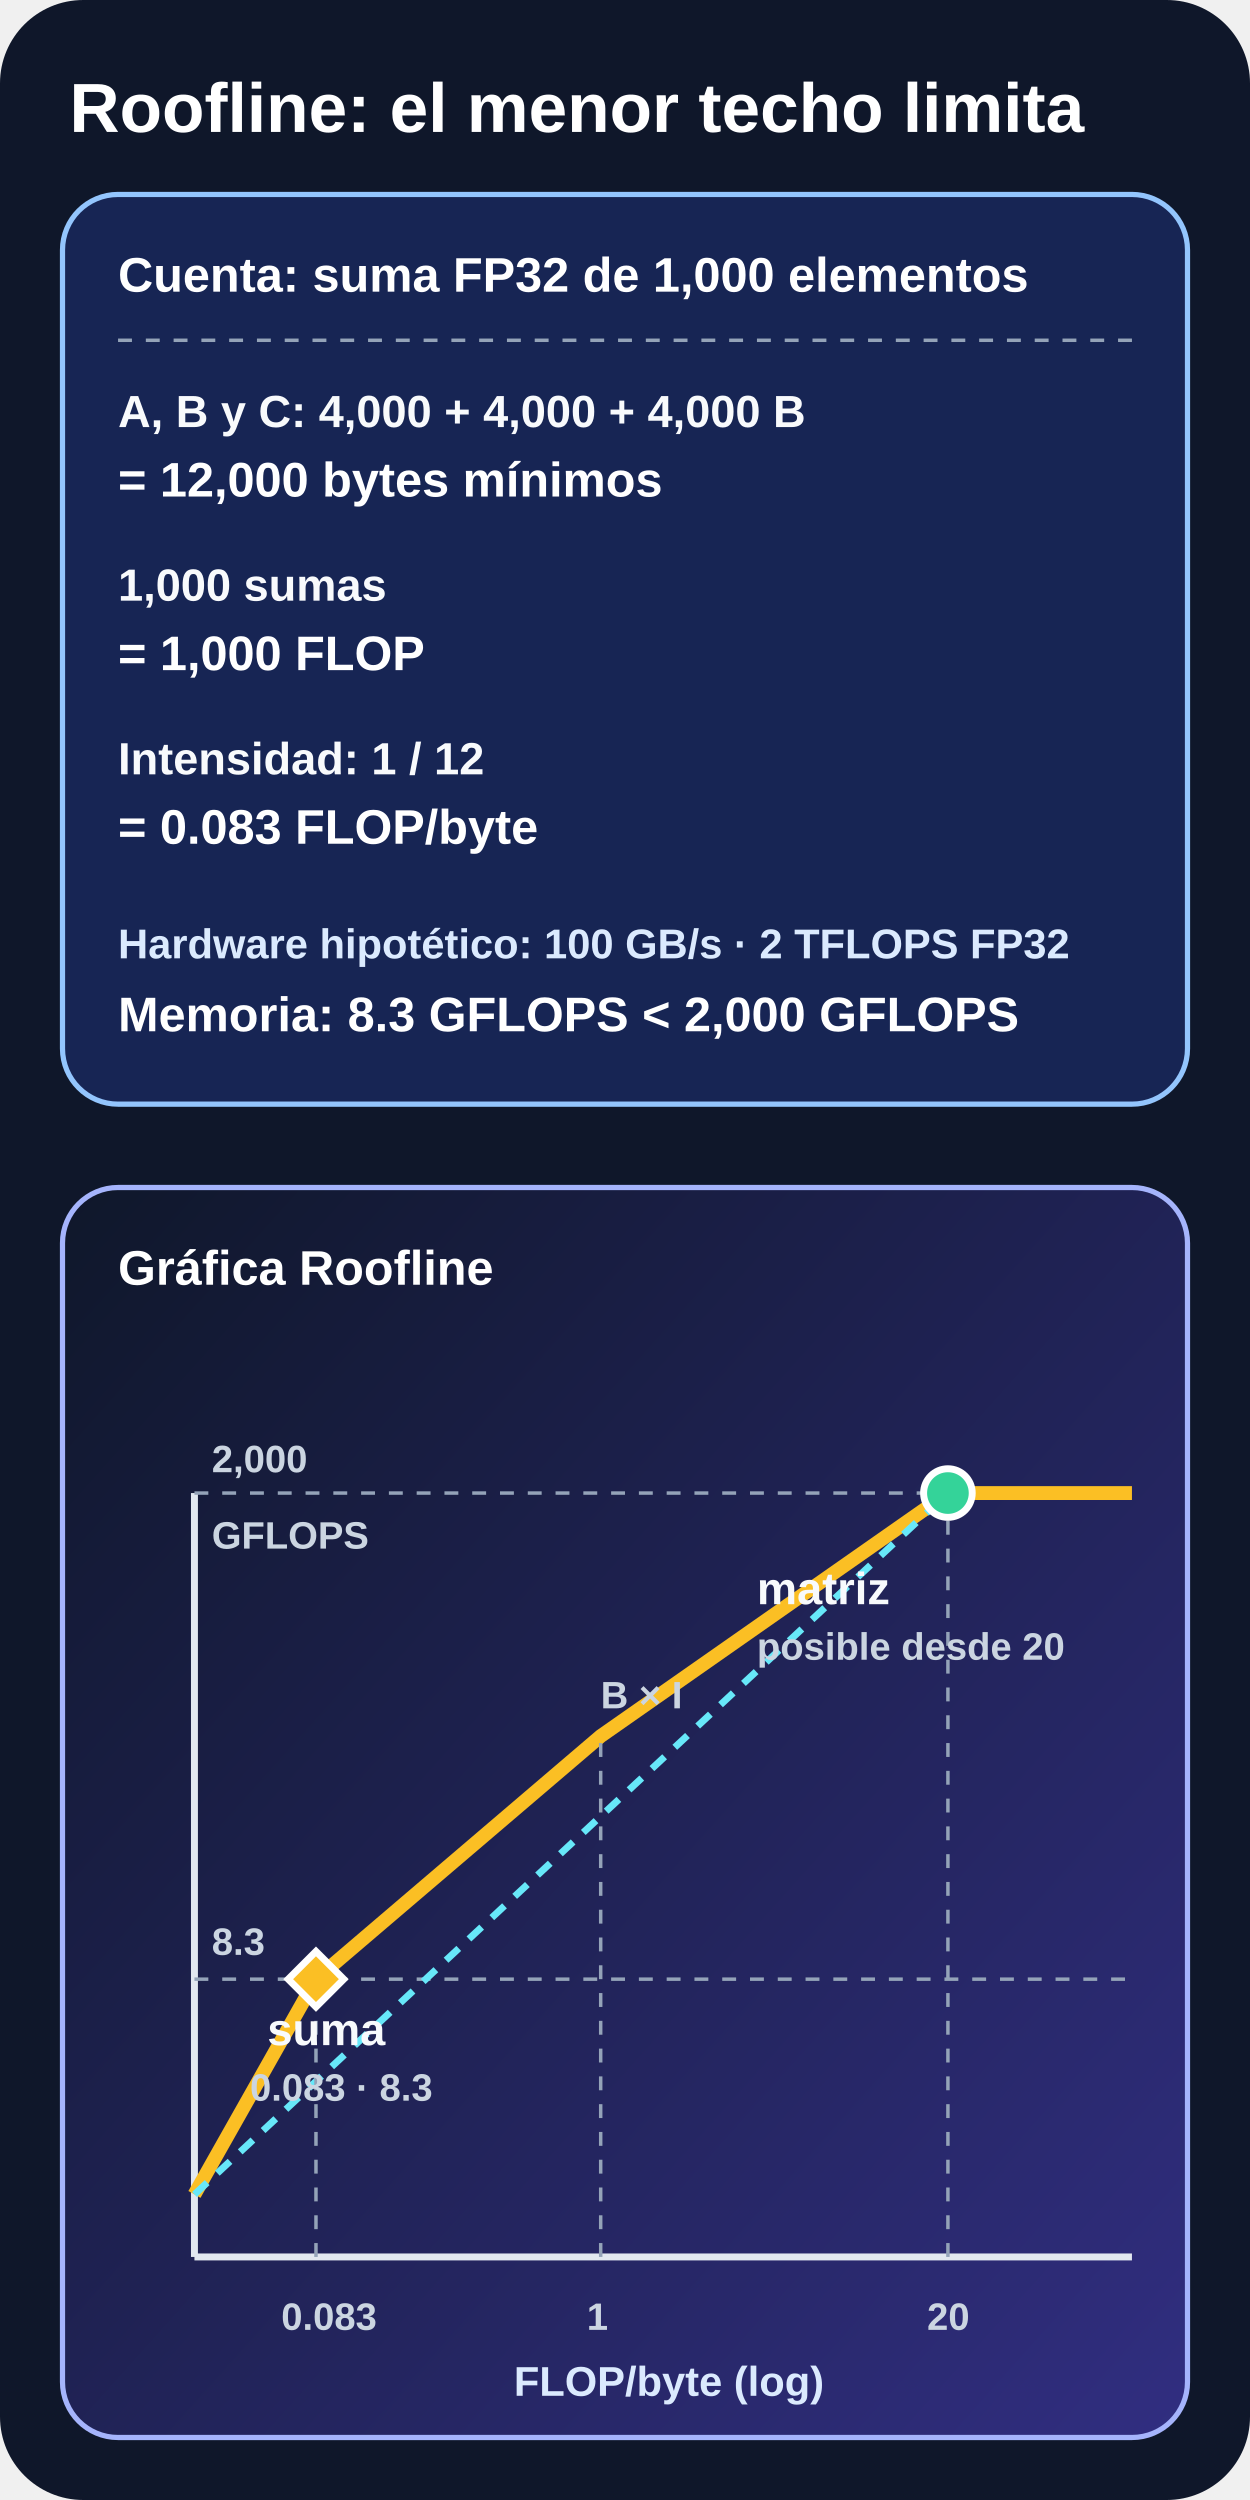
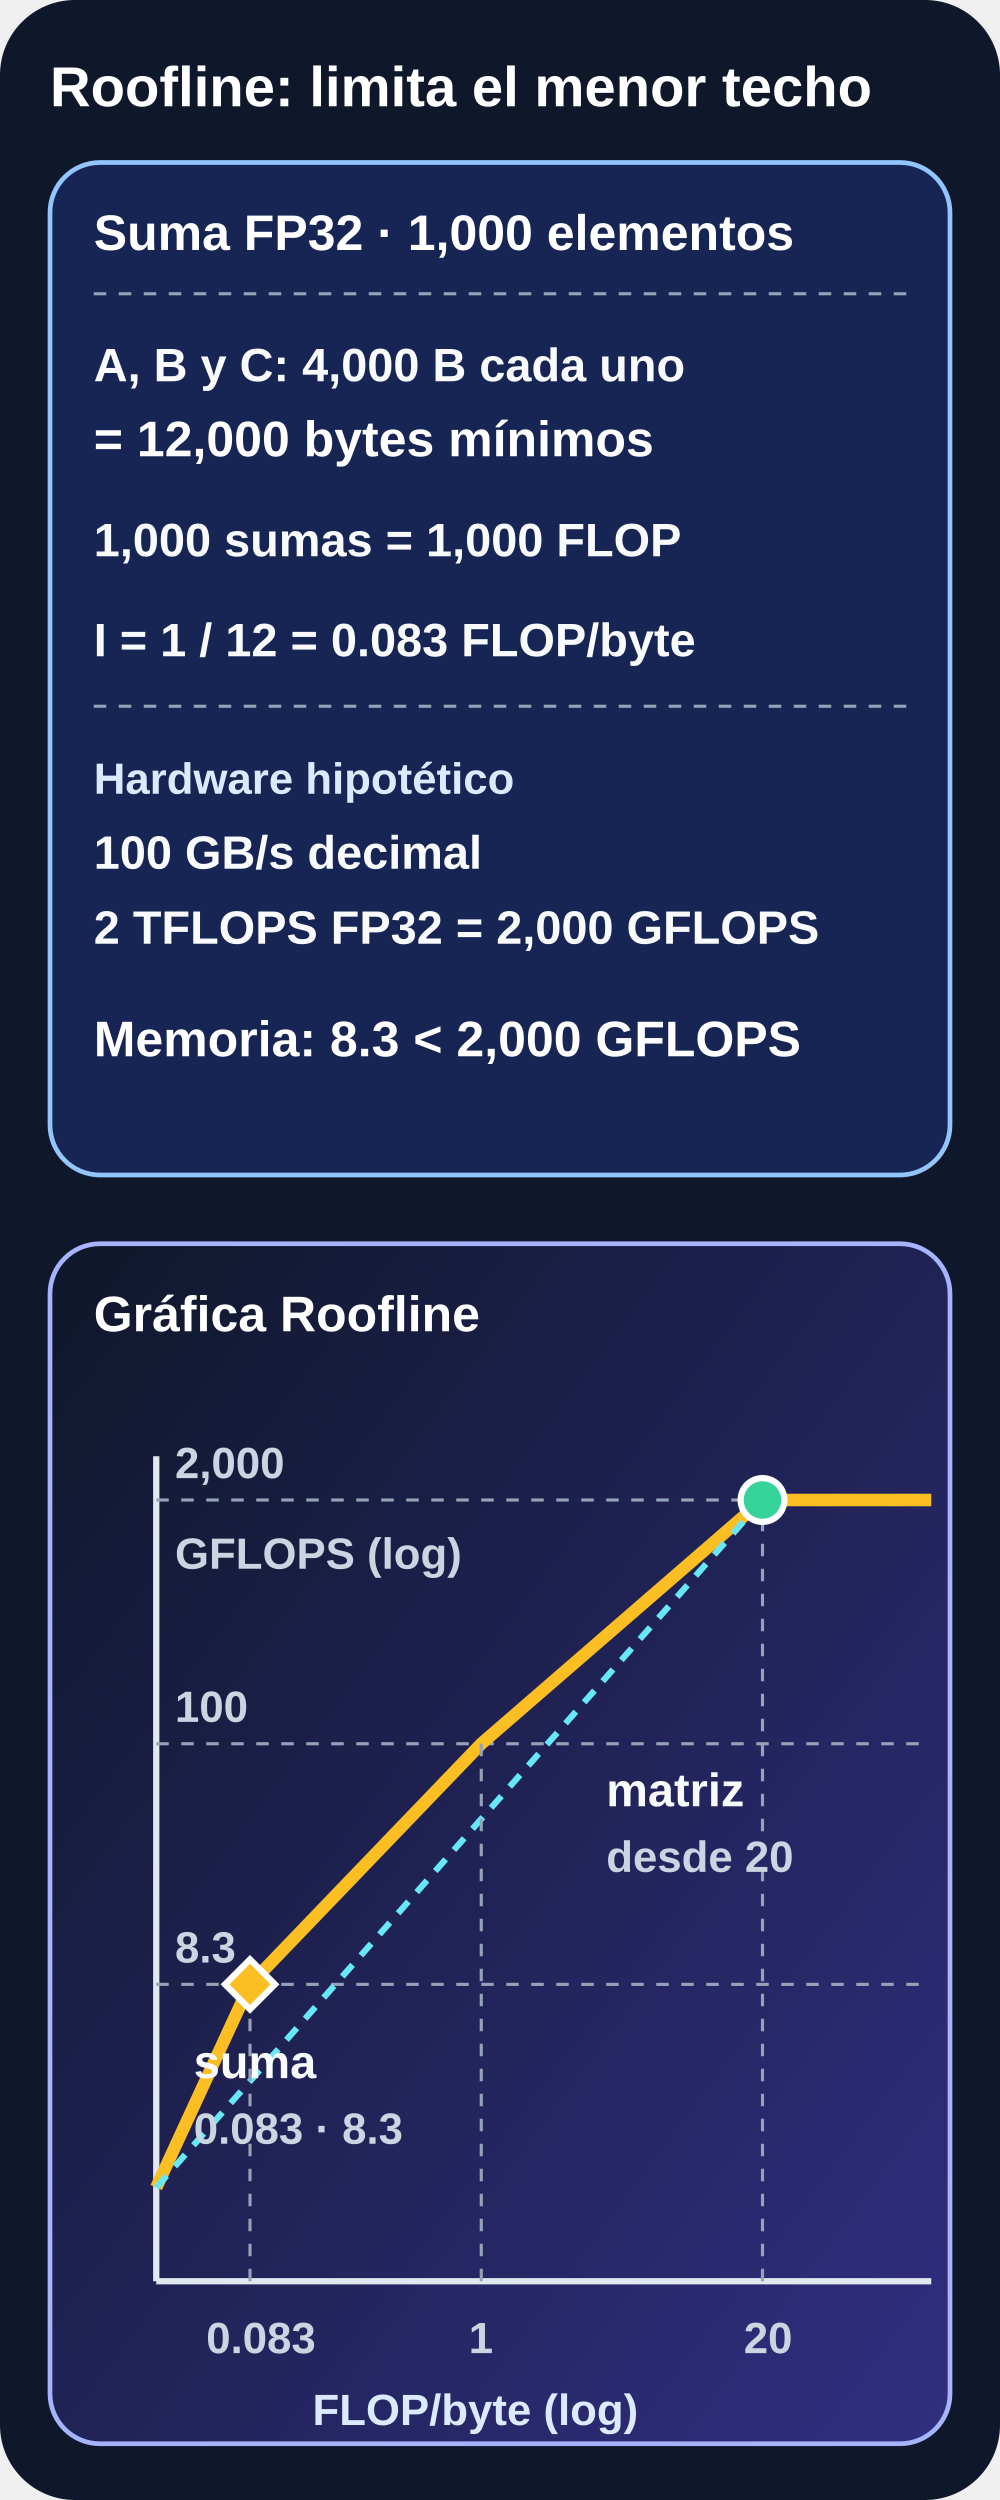
- <svg xmlns="http://www.w3.org/2000/svg" viewBox="0 0 360 720" role="img" aria-labelledby="roof-title roof-desc">
+ <svg xmlns="http://www.w3.org/2000/svg" viewBox="0 0 320 800" role="img" aria-labelledby="roof-title roof-desc">
  <defs>
    <linearGradient id="bg-roof" x1="0" y1="0" x2="1" y2="1">
      <stop stop-color="#0f172a" />
      <stop offset="1" stop-color="#312e81" />
    </linearGradient>
  </defs>
  <style>
-     .h{font-family:Arial,sans-serif;font-size:20px;font-weight:800;fill:#fff}.k{font-family:Arial,sans-serif;font-size:14px;font-weight:800;fill:#fff}.t{font-family:Arial,sans-serif;font-size:13px;font-weight:650;fill:#f8fafc}.s{font-family:Arial,sans-serif;font-size:12px;font-weight:600;fill:#dbeafe}.m{font-family:Arial,sans-serif;font-size:11px;font-weight:700;fill:#cbd5e1}.axis{stroke:#e2e8f0;stroke-width:2}.grid{stroke:#94a3b8;stroke-width:1;stroke-dasharray:4 4}.roof{fill:none;stroke:#fbbf24;stroke-width:4;stroke-linejoin:round}.memory{fill:none;stroke:#67e8f9;stroke-width:2;stroke-dasharray:5 4}.diamond{fill:#fbbf24;stroke:#fff;stroke-width:2}.circle{fill:#34d399;stroke:#fff;stroke-width:2}.card{fill:#172554;stroke:#93c5fd;stroke-width:1.5}.panel{fill:url(#bg-roof);stroke:#a5b4fc;stroke-width:1.5}
+     .h{font-family:Arial,sans-serif;font-size:18px;font-weight:800;fill:#fff}.k{font-family:Arial,sans-serif;font-size:16px;font-weight:800;fill:#fff}.t{font-family:Arial,sans-serif;font-size:15px;font-weight:700;fill:#f8fafc}.s{font-family:Arial,sans-serif;font-size:14px;font-weight:700;fill:#dbeafe}.m{font-family:Arial,sans-serif;font-size:14px;font-weight:700;fill:#cbd5e1}.axis{stroke:#e2e8f0;stroke-width:2}.grid{stroke:#94a3b8;stroke-width:1;stroke-dasharray:4 4}.roof{fill:none;stroke:#fbbf24;stroke-width:4;stroke-linejoin:round}.memory{fill:none;stroke:#67e8f9;stroke-width:2;stroke-dasharray:5 4}.diamond{fill:#fbbf24;stroke:#fff;stroke-width:2}.circle{fill:#34d399;stroke:#fff;stroke-width:2}.card{fill:#172554;stroke:#93c5fd;stroke-width:1.5}.panel{fill:url(#bg-roof);stroke:#a5b4fc;stroke-width:1.5}
  </style>
-   <rect width="360" height="720" rx="24" fill="#0f172a" />
-   <text x="20" y="38" class="h">Roofline: el menor techo limita</text>
-   <rect x="18" y="56" width="324" height="262" rx="16" class="card" />
-   <text x="34" y="84" class="k">Cuenta: suma FP32 de 1,000 elementos</text>
-   <line x1="34" y1="98" x2="326" y2="98" class="grid" />
-   <text x="34" y="123" class="t">A, B y C: 4,000 + 4,000 + 4,000 B</text>
-   <text x="34" y="143" class="k">= 12,000 bytes mínimos</text>
-   <text x="34" y="173" class="t">1,000 sumas</text>
-   <text x="34" y="193" class="k">= 1,000 FLOP</text>
-   <text x="34" y="223" class="t">Intensidad: 1 / 12</text>
-   <text x="34" y="243" class="k">= 0.083 FLOP/byte</text>
-   <text x="34" y="276" class="s">Hardware hipotético: 100 GB/s · 2 TFLOPS FP32</text>
-   <text x="34" y="297" class="k">Memoria: 8.3 GFLOPS &lt; 2,000 GFLOPS</text>
-   <rect x="18" y="342" width="324" height="360" rx="16" class="panel" />
-   <text x="34" y="370" class="k">Gráfica Roofline</text>
-   <line x1="56" y1="650" x2="326" y2="650" class="axis" />
-   <line x1="56" y1="650" x2="56" y2="430" class="axis" />
-   <line x1="56" y1="570" x2="326" y2="570" class="grid" />
-   <line x1="56" y1="430" x2="326" y2="430" class="grid" />
-   <text x="61" y="563" class="m">8.3</text>
-   <text x="61" y="424" class="m">2,000</text>
-   <text x="61" y="446" class="m">GFLOPS</text>
-   <path d="M56 632 L91 570 L173 500 L273 430 L326 430" class="roof" />
-   <path d="M56 632 L273 430" class="memory" />
-   <text x="173" y="492" class="m">B × I</text>
-   <line x1="91" y1="650" x2="91" y2="570" class="grid" />
-   <line x1="173" y1="650" x2="173" y2="500" class="grid" />
-   <line x1="273" y1="650" x2="273" y2="430" class="grid" />
-   <path d="M91 562 l8 8 -8 8 -8 -8z" class="diamond" />
-   <circle cx="273" cy="430" r="7" class="circle" />
-   <text x="77" y="589" class="t">suma</text>
-   <text x="72" y="605" class="m">0.083 · 8.3</text>
-   <text x="218" y="462" class="t">matriz</text>
-   <text x="218" y="478" class="m">posible desde 20</text>
-   <text x="81" y="671" class="m">0.083</text>
-   <text x="169" y="671" class="m">1</text>
-   <text x="267" y="671" class="m">20</text>
-   <text x="148" y="690" class="s">FLOP/byte (log)</text>
+   <rect width="320" height="800" rx="24" fill="#0f172a" />
+   <text x="16" y="34" class="h">Roofline: limita el menor techo</text>
+   <rect x="16" y="52" width="288" height="324" rx="16" class="card" />
+   <text x="30" y="80" class="k">Suma FP32 · 1,000 elementos</text>
+   <line x1="30" y1="94" x2="290" y2="94" class="grid" />
+   <text x="30" y="122" class="t">A, B y C: 4,000 B cada uno</text>
+   <text x="30" y="146" class="k">= 12,000 bytes mínimos</text>
+   <text x="30" y="178" class="t">1,000 sumas = 1,000 FLOP</text>
+   <text x="30" y="210" class="t">I = 1 / 12 = 0.083 FLOP/byte</text>
+   <line x1="30" y1="226" x2="290" y2="226" class="grid" />
+   <text x="30" y="254" class="s">Hardware hipotético</text>
+   <text x="30" y="278" class="t">100 GB/s decimal</text>
+   <text x="30" y="302" class="t">2 TFLOPS FP32 = 2,000 GFLOPS</text>
+   <text x="30" y="338" class="k">Memoria: 8.3 &lt; 2,000 GFLOPS</text>
+   <rect x="16" y="398" width="288" height="384" rx="16" class="panel" />
+   <text x="30" y="426" class="k">Gráfica Roofline</text>
+   <line x1="50" y1="730" x2="298" y2="730" class="axis" />
+   <line x1="50" y1="730" x2="50" y2="466" class="axis" />
+   <line x1="50" y1="635" x2="298" y2="635" class="grid" />
+   <line x1="50" y1="558" x2="298" y2="558" class="grid" />
+   <line x1="50" y1="480" x2="298" y2="480" class="grid" />
+   <text x="56" y="628" class="m">8.3</text>
+   <text x="56" y="551" class="m">100</text>
+   <text x="56" y="473" class="m">2,000</text>
+   <text x="56" y="502" class="m">GFLOPS (log)</text>
+   <path d="M50 700 L80 635 L154 558 L244 480 L298 480" class="roof" />
+   <path d="M50 700 L244 480" class="memory" />
+   <line x1="80" y1="730" x2="80" y2="635" class="grid" />
+   <line x1="154" y1="730" x2="154" y2="558" class="grid" />
+   <line x1="244" y1="730" x2="244" y2="480" class="grid" />
+   <path d="M80 627 l8 8 -8 8 -8 -8z" class="diamond" />
+   <circle cx="244" cy="480" r="7" class="circle" />
+   <text x="62" y="665" class="t">suma</text>
+   <text x="62" y="686" class="m">0.083 · 8.3</text>
+   <text x="194" y="578" class="t">matriz</text>
+   <text x="194" y="599" class="m">desde 20</text>
+   <text x="66" y="753" class="m">0.083</text>
+   <text x="150" y="753" class="m">1</text>
+   <text x="238" y="753" class="m">20</text>
+   <text x="100" y="776" class="s">FLOP/byte (log)</text>
</svg>
